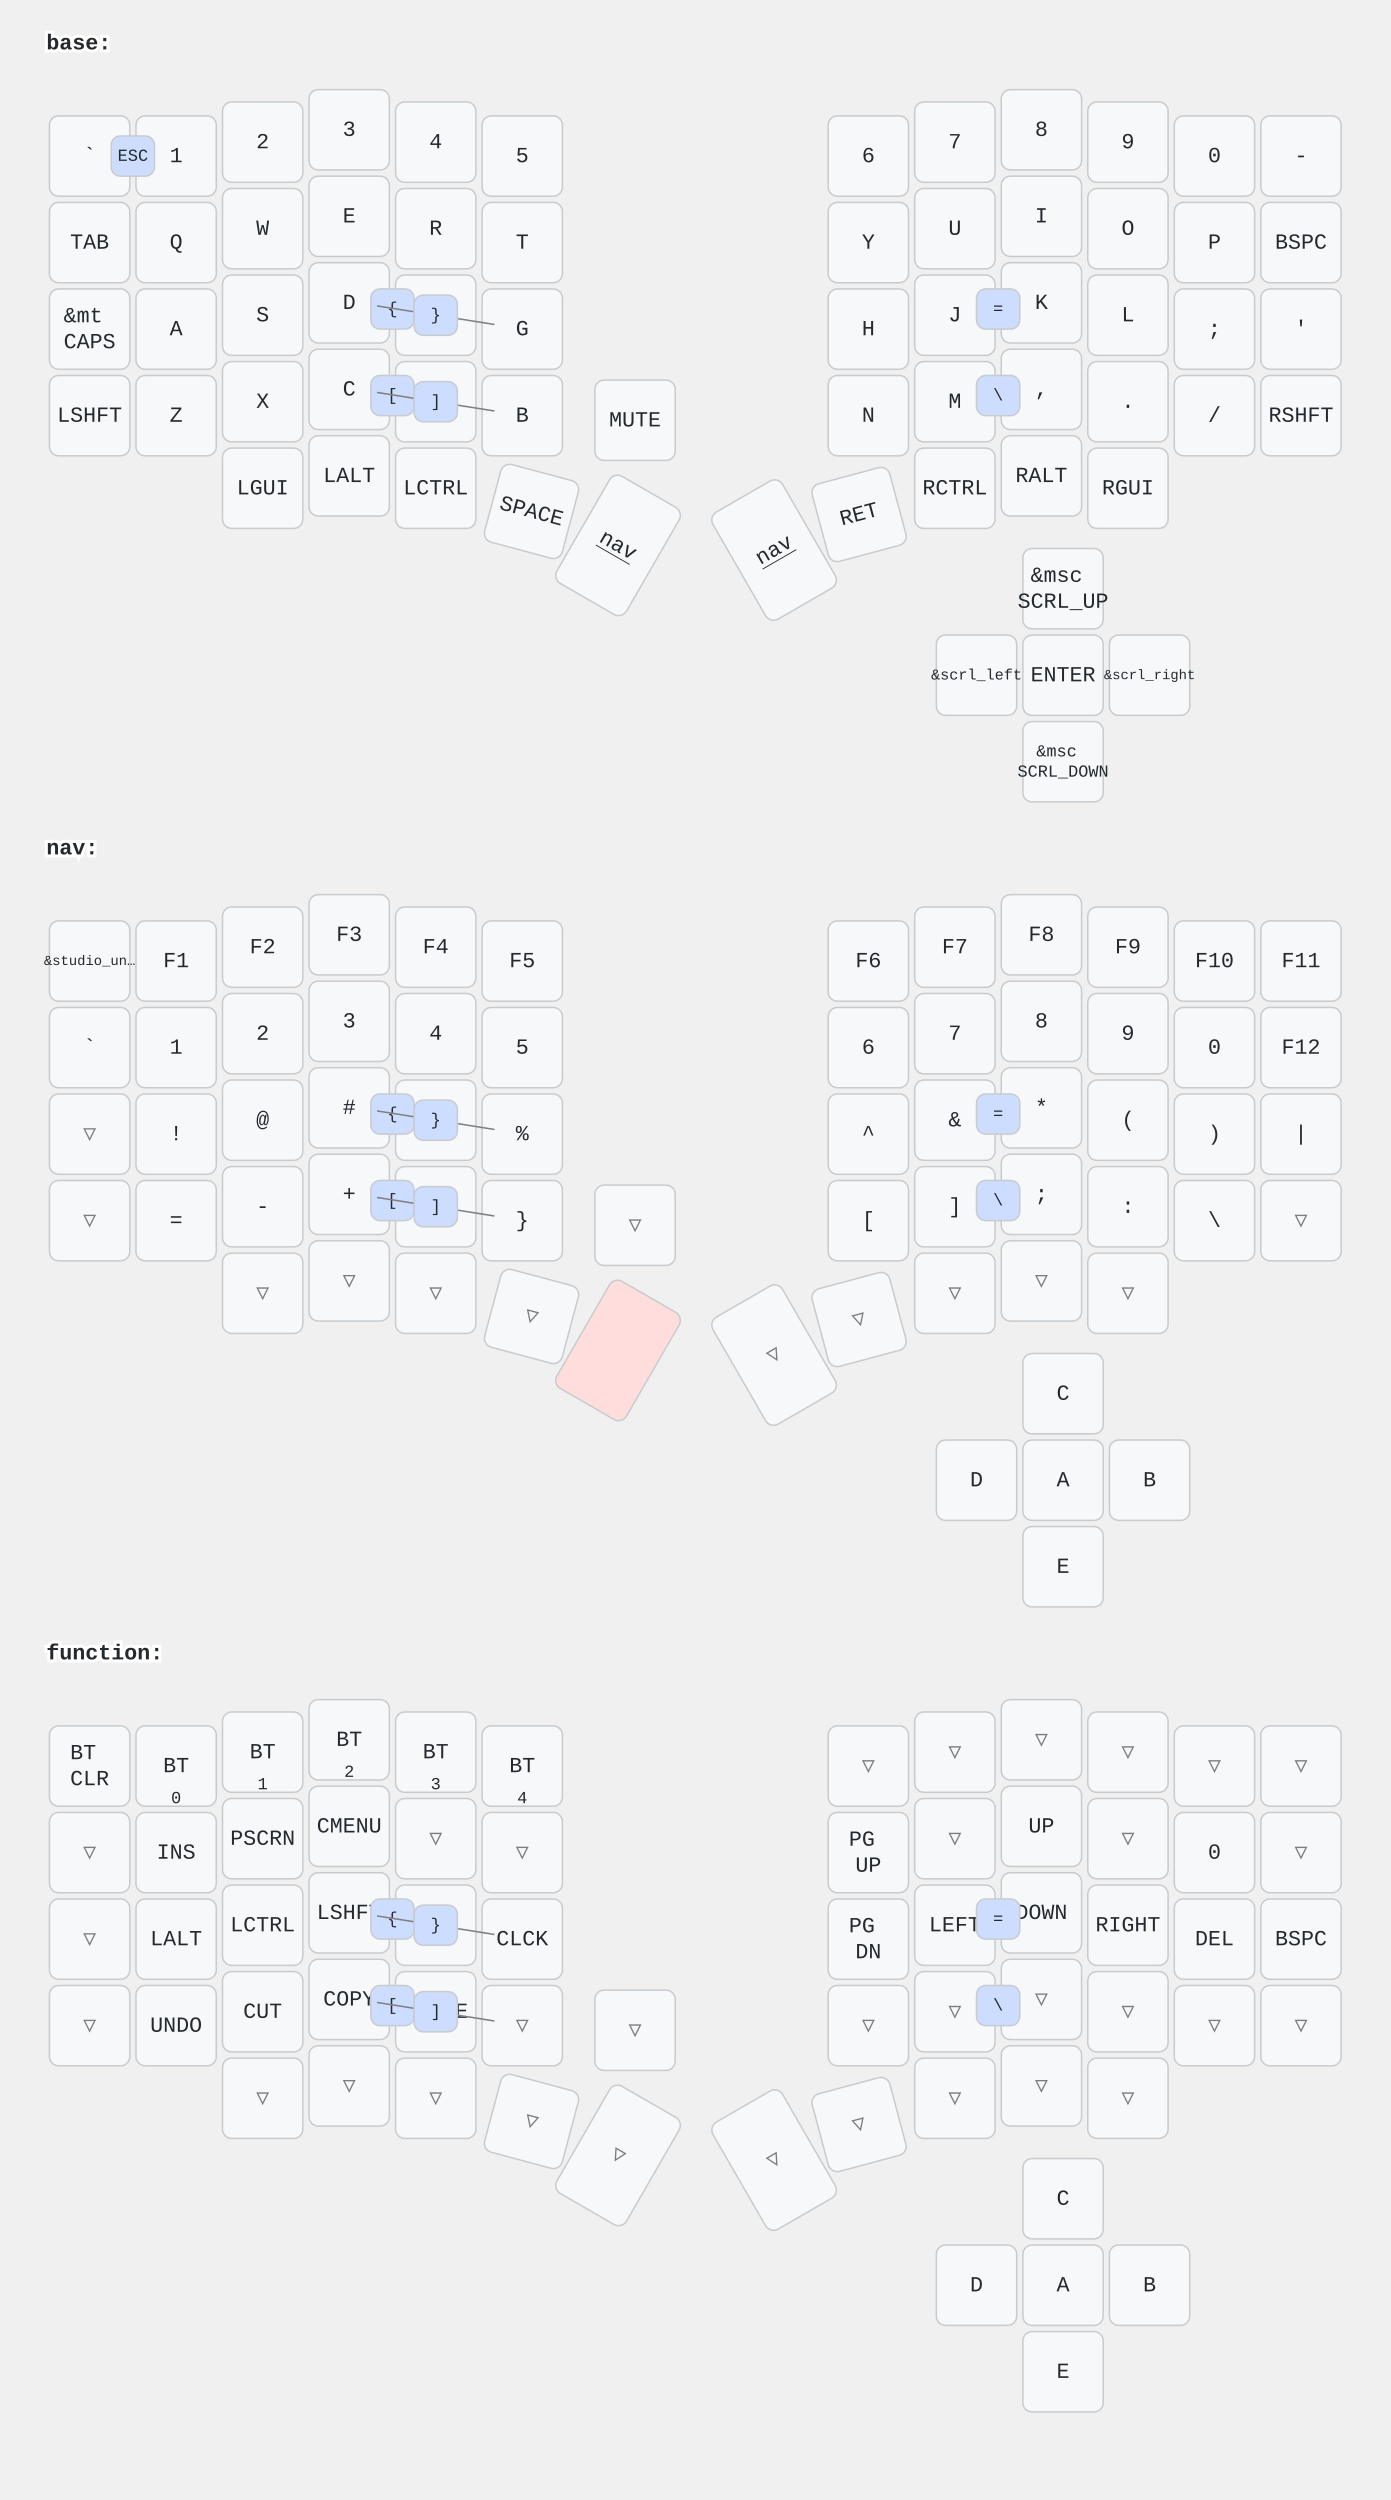
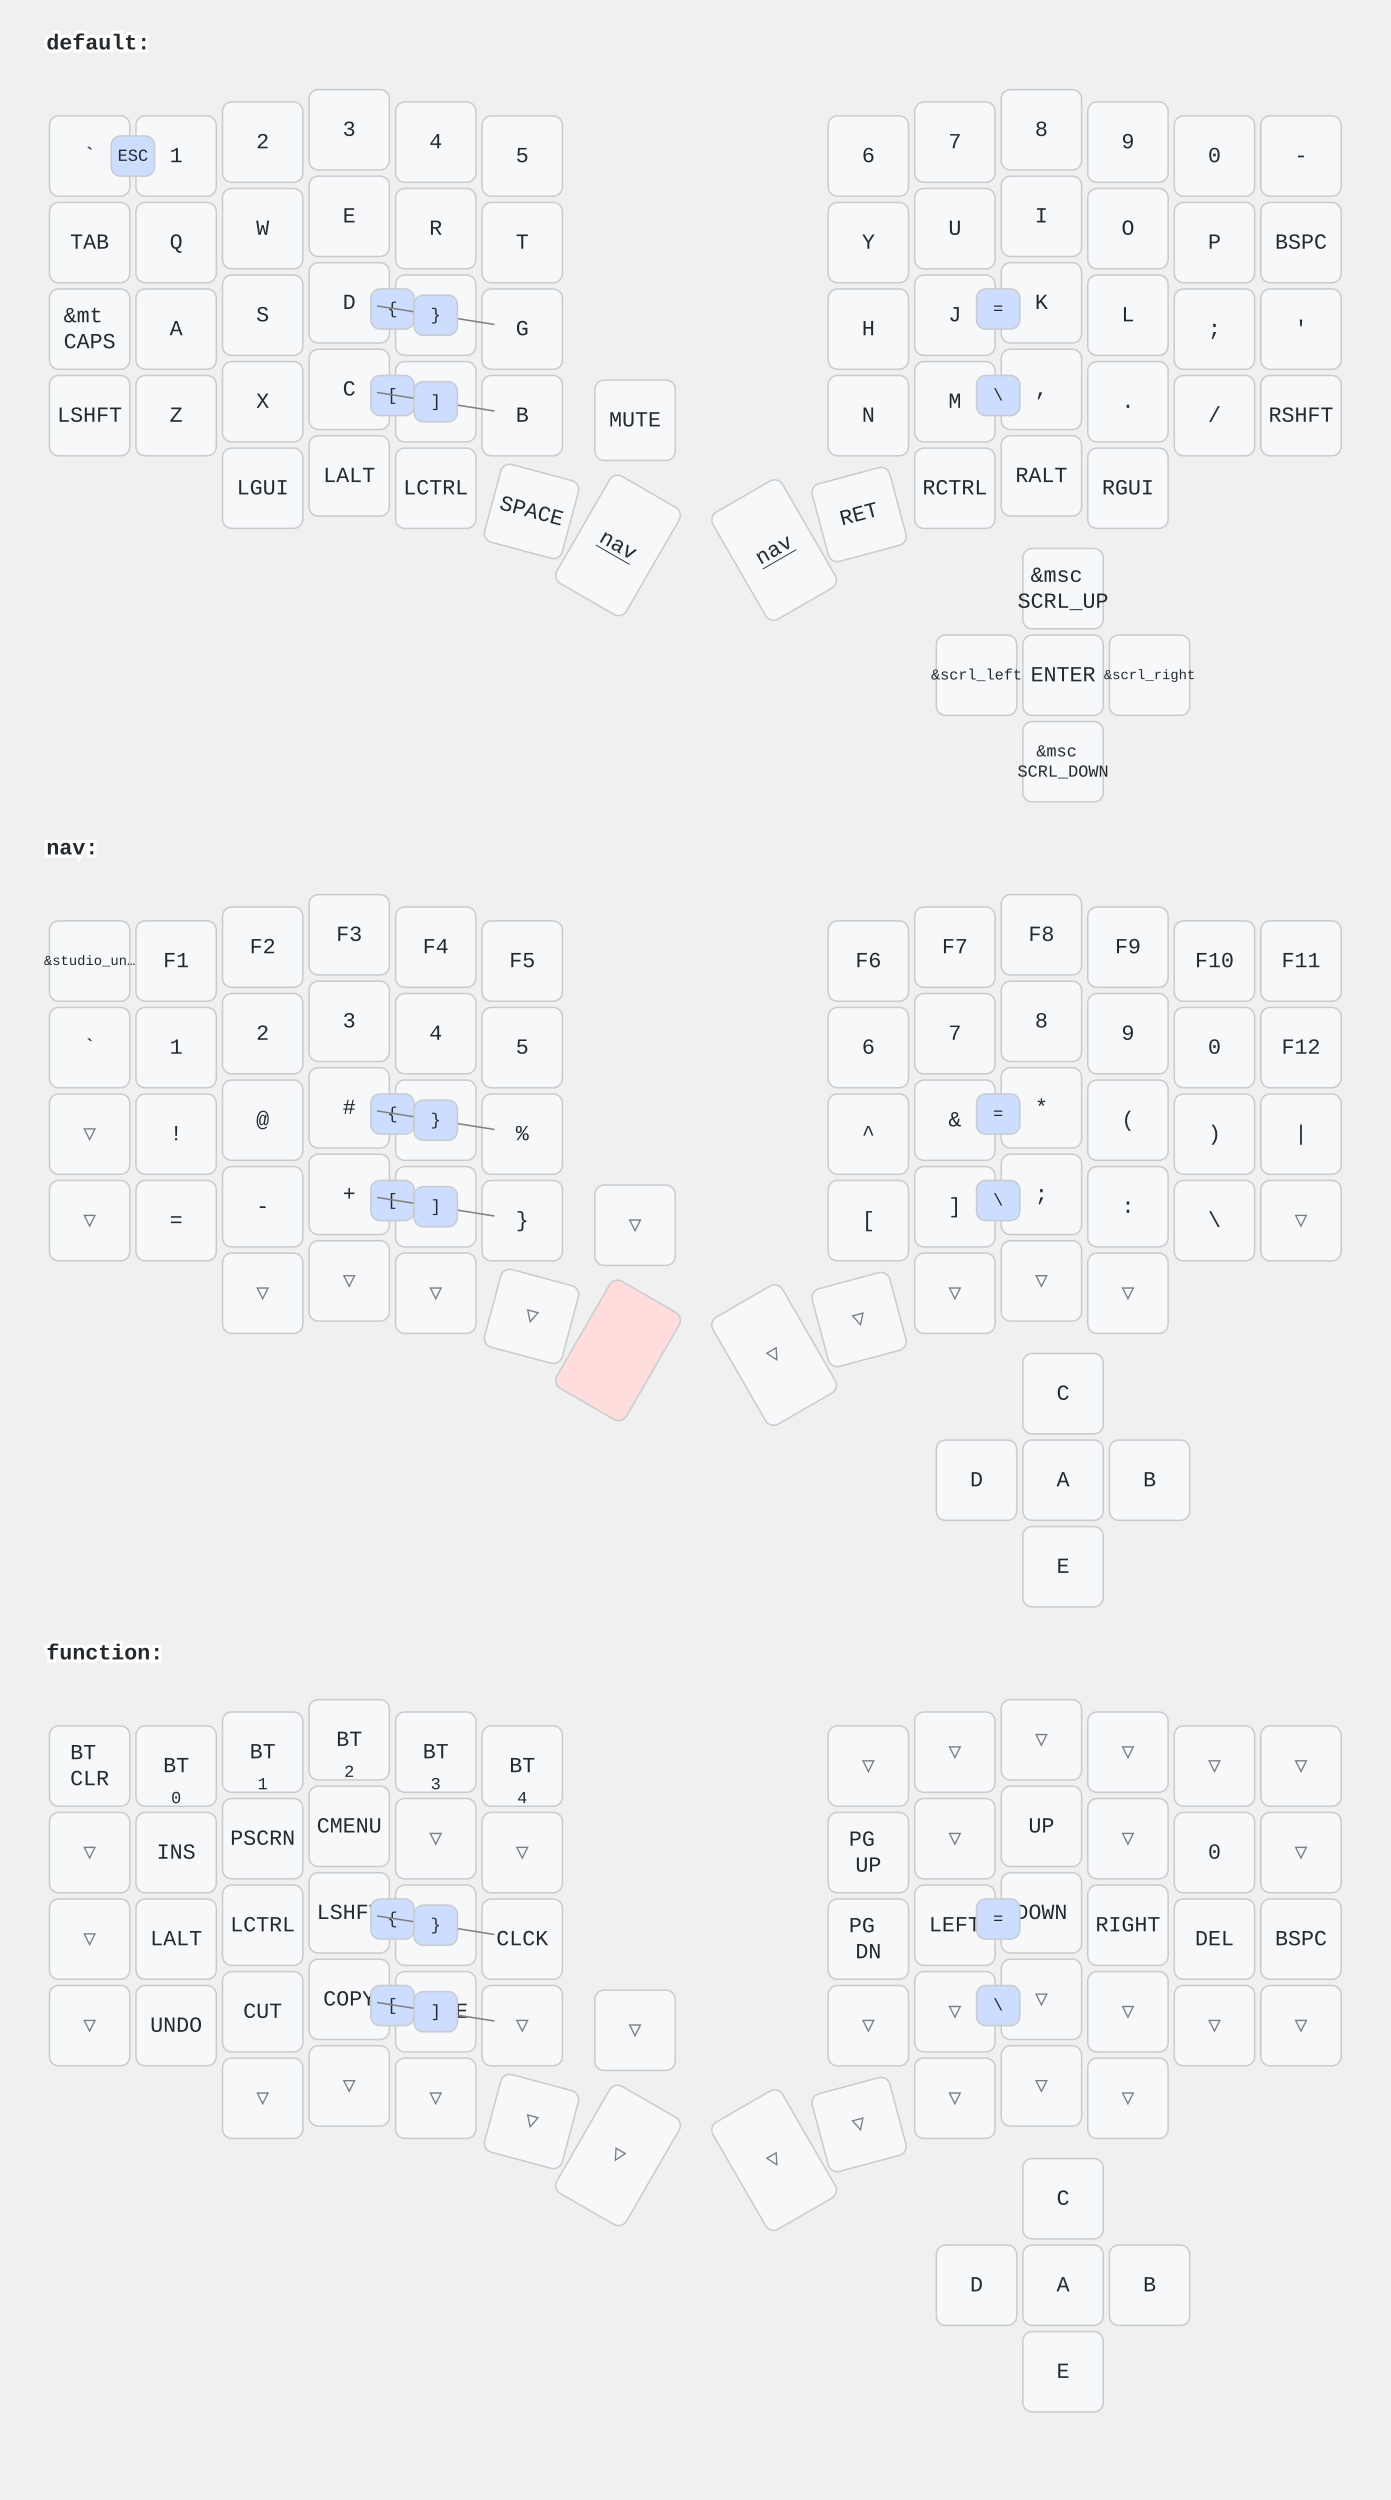
<svg xmlns="http://www.w3.org/2000/svg" width="900" height="1618" viewBox="0 0 900 1618" class="keymap">
  <style>/* inherit to force styles through use tags */
svg path {
    fill: inherit;
}

/* font and background color specifications */
svg.keymap {
    font-family: SFMono-Regular,Consolas,Liberation Mono,Menlo,monospace;
    font-size: 14px;
    font-kerning: normal;
    text-rendering: optimizeLegibility;
    fill: #24292e;
}

/* default key styling */
rect.key {
    fill: #f6f8fa;
}

rect.key, rect.combo {
    stroke: #c9cccf;
    stroke-width: 1;
}

/* default key side styling, only used is draw_key_sides is set */
rect.side {
    filter: brightness(90%);
}

/* color accent for combo boxes */
rect.combo, rect.combo-separate {
    fill: #cdf;
}

/* color accent for held keys */
rect.held, rect.combo.held {
    fill: #fdd;
}

/* color accent for ghost (optional) keys */
rect.ghost, rect.combo.ghost {
    stroke-dasharray: 4, 4;
    stroke-width: 2;
}

text {
    text-anchor: middle;
    dominant-baseline: middle;
}

/* styling for layer labels */
text.label {
    font-weight: bold;
    text-anchor: start;
    stroke: white;
    stroke-width: 4;
    paint-order: stroke;
}

/* styling for optional footer */
text.footer {
    text-anchor: end;
    dominant-baseline: auto;
    stroke: white;
    stroke-width: 4;
    paint-order: stroke;
}

/* styling for combo tap, and key non-tap label text */
text.combo, text.hold, text.shifted, text.left, text.right {
    font-size: 11px;
}

text.hold {
    text-anchor: middle;
    dominant-baseline: auto;
}

text.shifted {
    text-anchor: middle;
    dominant-baseline: hanging;
}

text.left {
    text-anchor: start;
}

text.right {
    text-anchor: end;
}

text.layer-activator {
    text-decoration: underline;
}

/* styling for hold/shifted label text in combo box */
text.combo.hold, text.combo.shifted, text.combo.left, text.combo.right {
    font-size: 8px;
}

/* lighter symbol for transparent keys */
text.trans {
    fill: #7b7e81;
}

/* styling for combo dendrons */
path.combo {
    stroke-width: 1;
    stroke: gray;
    fill: none;
}

/* Start Tabler Icons Cleanup */
/* cannot use height/width with glyphs */
.icon-tabler &gt; path {
    fill: inherit;
    stroke: inherit;
    stroke-width: 2;
}
/* hide tabler's default box */
.icon-tabler &gt; path[stroke="none"][fill="none"] {
    visibility: hidden;
}
/* End Tabler Icons Cleanup */
</style>
-   <g transform="translate(30, 0)" class="layer-base">
-     <text x="0" y="28" class="label" id="base">base:</text>
+   <g transform="translate(30, 0)" class="layer-default">
+     <text x="0" y="28" class="label" id="default">default:</text>
    <g transform="translate(0, 56)">
      <g transform="translate(28, 45)" class="key keypos-0">
        <rect rx="6" ry="6" x="-26" y="-26" width="52" height="52" class="key" />
        <text x="0" y="0" class="key tap">`</text>
      </g>
      <g transform="translate(84, 45)" class="key keypos-1">
        <rect rx="6" ry="6" x="-26" y="-26" width="52" height="52" class="key" />
        <text x="0" y="0" class="key tap">1</text>
      </g>
      <g transform="translate(140, 36)" class="key keypos-2">
        <rect rx="6" ry="6" x="-26" y="-26" width="52" height="52" class="key" />
        <text x="0" y="0" class="key tap">2</text>
      </g>
      <g transform="translate(196, 28)" class="key keypos-3">
        <rect rx="6" ry="6" x="-26" y="-26" width="52" height="52" class="key" />
        <text x="0" y="0" class="key tap">3</text>
      </g>
      <g transform="translate(252, 36)" class="key keypos-4">
        <rect rx="6" ry="6" x="-26" y="-26" width="52" height="52" class="key" />
        <text x="0" y="0" class="key tap">4</text>
      </g>
      <g transform="translate(308, 45)" class="key keypos-5">
        <rect rx="6" ry="6" x="-26" y="-26" width="52" height="52" class="key" />
        <text x="0" y="0" class="key tap">5</text>
      </g>
      <g transform="translate(532, 45)" class="key keypos-6">
        <rect rx="6" ry="6" x="-26" y="-26" width="52" height="52" class="key" />
        <text x="0" y="0" class="key tap">6</text>
      </g>
      <g transform="translate(588, 36)" class="key keypos-7">
        <rect rx="6" ry="6" x="-26" y="-26" width="52" height="52" class="key" />
        <text x="0" y="0" class="key tap">7</text>
      </g>
      <g transform="translate(644, 28)" class="key keypos-8">
        <rect rx="6" ry="6" x="-26" y="-26" width="52" height="52" class="key" />
        <text x="0" y="0" class="key tap">8</text>
      </g>
      <g transform="translate(700, 36)" class="key keypos-9">
        <rect rx="6" ry="6" x="-26" y="-26" width="52" height="52" class="key" />
        <text x="0" y="0" class="key tap">9</text>
      </g>
      <g transform="translate(756, 45)" class="key keypos-10">
        <rect rx="6" ry="6" x="-26" y="-26" width="52" height="52" class="key" />
        <text x="0" y="0" class="key tap">0</text>
      </g>
      <g transform="translate(812, 45)" class="key keypos-11">
        <rect rx="6" ry="6" x="-26" y="-26" width="52" height="52" class="key" />
        <text x="0" y="0" class="key tap">-</text>
      </g>
      <g transform="translate(28, 101)" class="key keypos-12">
        <rect rx="6" ry="6" x="-26" y="-26" width="52" height="52" class="key" />
        <text x="0" y="0" class="key tap">TAB</text>
      </g>
      <g transform="translate(84, 101)" class="key keypos-13">
        <rect rx="6" ry="6" x="-26" y="-26" width="52" height="52" class="key" />
        <text x="0" y="0" class="key tap">Q</text>
      </g>
      <g transform="translate(140, 92)" class="key keypos-14">
        <rect rx="6" ry="6" x="-26" y="-26" width="52" height="52" class="key" />
        <text x="0" y="0" class="key tap">W</text>
      </g>
      <g transform="translate(196, 84)" class="key keypos-15">
        <rect rx="6" ry="6" x="-26" y="-26" width="52" height="52" class="key" />
        <text x="0" y="0" class="key tap">E</text>
      </g>
      <g transform="translate(252, 92)" class="key keypos-16">
        <rect rx="6" ry="6" x="-26" y="-26" width="52" height="52" class="key" />
        <text x="0" y="0" class="key tap">R</text>
      </g>
      <g transform="translate(308, 101)" class="key keypos-17">
        <rect rx="6" ry="6" x="-26" y="-26" width="52" height="52" class="key" />
        <text x="0" y="0" class="key tap">T</text>
      </g>
      <g transform="translate(532, 101)" class="key keypos-18">
        <rect rx="6" ry="6" x="-26" y="-26" width="52" height="52" class="key" />
        <text x="0" y="0" class="key tap">Y</text>
      </g>
      <g transform="translate(588, 92)" class="key keypos-19">
        <rect rx="6" ry="6" x="-26" y="-26" width="52" height="52" class="key" />
        <text x="0" y="0" class="key tap">U</text>
      </g>
      <g transform="translate(644, 84)" class="key keypos-20">
        <rect rx="6" ry="6" x="-26" y="-26" width="52" height="52" class="key" />
        <text x="0" y="0" class="key tap">I</text>
      </g>
      <g transform="translate(700, 92)" class="key keypos-21">
        <rect rx="6" ry="6" x="-26" y="-26" width="52" height="52" class="key" />
        <text x="0" y="0" class="key tap">O</text>
      </g>
      <g transform="translate(756, 101)" class="key keypos-22">
        <rect rx="6" ry="6" x="-26" y="-26" width="52" height="52" class="key" />
        <text x="0" y="0" class="key tap">P</text>
      </g>
      <g transform="translate(812, 101)" class="key keypos-23">
        <rect rx="6" ry="6" x="-26" y="-26" width="52" height="52" class="key" />
        <text x="0" y="0" class="key tap">BSPC</text>
      </g>
      <g transform="translate(28, 157)" class="key keypos-24">
        <rect rx="6" ry="6" x="-26" y="-26" width="52" height="52" class="key" />
        <text x="0" y="0" class="key tap">
          <tspan x="0" dy="-0.6em">&amp;mt</tspan>
          <tspan x="0" dy="1.2em">CAPS</tspan>
        </text>
      </g>
      <g transform="translate(84, 157)" class="key keypos-25">
        <rect rx="6" ry="6" x="-26" y="-26" width="52" height="52" class="key" />
        <text x="0" y="0" class="key tap">A</text>
      </g>
      <g transform="translate(140, 148)" class="key keypos-26">
        <rect rx="6" ry="6" x="-26" y="-26" width="52" height="52" class="key" />
        <text x="0" y="0" class="key tap">S</text>
      </g>
      <g transform="translate(196, 140)" class="key keypos-27">
        <rect rx="6" ry="6" x="-26" y="-26" width="52" height="52" class="key" />
        <text x="0" y="0" class="key tap">D</text>
      </g>
      <g transform="translate(252, 148)" class="key keypos-28">
        <rect rx="6" ry="6" x="-26" y="-26" width="52" height="52" class="key" />
        <text x="0" y="0" class="key tap">F</text>
      </g>
      <g transform="translate(308, 157)" class="key keypos-29">
        <rect rx="6" ry="6" x="-26" y="-26" width="52" height="52" class="key" />
        <text x="0" y="0" class="key tap">G</text>
      </g>
      <g transform="translate(532, 157)" class="key keypos-30">
        <rect rx="6" ry="6" x="-26" y="-26" width="52" height="52" class="key" />
        <text x="0" y="0" class="key tap">H</text>
      </g>
      <g transform="translate(588, 148)" class="key keypos-31">
        <rect rx="6" ry="6" x="-26" y="-26" width="52" height="52" class="key" />
        <text x="0" y="0" class="key tap">J</text>
      </g>
      <g transform="translate(644, 140)" class="key keypos-32">
        <rect rx="6" ry="6" x="-26" y="-26" width="52" height="52" class="key" />
        <text x="0" y="0" class="key tap">K</text>
      </g>
      <g transform="translate(700, 148)" class="key keypos-33">
        <rect rx="6" ry="6" x="-26" y="-26" width="52" height="52" class="key" />
        <text x="0" y="0" class="key tap">L</text>
      </g>
      <g transform="translate(756, 157)" class="key keypos-34">
        <rect rx="6" ry="6" x="-26" y="-26" width="52" height="52" class="key" />
        <text x="0" y="0" class="key tap">;</text>
      </g>
      <g transform="translate(812, 157)" class="key keypos-35">
        <rect rx="6" ry="6" x="-26" y="-26" width="52" height="52" class="key" />
        <text x="0" y="0" class="key tap">'</text>
      </g>
      <g transform="translate(28, 213)" class="key keypos-36">
        <rect rx="6" ry="6" x="-26" y="-26" width="52" height="52" class="key" />
        <text x="0" y="0" class="key tap">LSHFT</text>
      </g>
      <g transform="translate(84, 213)" class="key keypos-37">
        <rect rx="6" ry="6" x="-26" y="-26" width="52" height="52" class="key" />
        <text x="0" y="0" class="key tap">Z</text>
      </g>
      <g transform="translate(140, 204)" class="key keypos-38">
        <rect rx="6" ry="6" x="-26" y="-26" width="52" height="52" class="key" />
        <text x="0" y="0" class="key tap">X</text>
      </g>
      <g transform="translate(196, 196)" class="key keypos-39">
        <rect rx="6" ry="6" x="-26" y="-26" width="52" height="52" class="key" />
        <text x="0" y="0" class="key tap">C</text>
      </g>
      <g transform="translate(252, 204)" class="key keypos-40">
        <rect rx="6" ry="6" x="-26" y="-26" width="52" height="52" class="key" />
        <text x="0" y="0" class="key tap">V</text>
      </g>
      <g transform="translate(308, 213)" class="key keypos-41">
        <rect rx="6" ry="6" x="-26" y="-26" width="52" height="52" class="key" />
        <text x="0" y="0" class="key tap">B</text>
      </g>
      <g transform="translate(532, 213)" class="key keypos-42">
        <rect rx="6" ry="6" x="-26" y="-26" width="52" height="52" class="key" />
        <text x="0" y="0" class="key tap">N</text>
      </g>
      <g transform="translate(588, 204)" class="key keypos-43">
        <rect rx="6" ry="6" x="-26" y="-26" width="52" height="52" class="key" />
        <text x="0" y="0" class="key tap">M</text>
      </g>
      <g transform="translate(644, 196)" class="key keypos-44">
        <rect rx="6" ry="6" x="-26" y="-26" width="52" height="52" class="key" />
        <text x="0" y="0" class="key tap">,</text>
      </g>
      <g transform="translate(700, 204)" class="key keypos-45">
        <rect rx="6" ry="6" x="-26" y="-26" width="52" height="52" class="key" />
        <text x="0" y="0" class="key tap">.</text>
      </g>
      <g transform="translate(756, 213)" class="key keypos-46">
        <rect rx="6" ry="6" x="-26" y="-26" width="52" height="52" class="key" />
        <text x="0" y="0" class="key tap">/</text>
      </g>
      <g transform="translate(812, 213)" class="key keypos-47">
        <rect rx="6" ry="6" x="-26" y="-26" width="52" height="52" class="key" />
        <text x="0" y="0" class="key tap">RSHFT</text>
      </g>
      <g transform="translate(381, 216)" class="key keypos-48">
        <rect rx="6" ry="6" x="-26" y="-26" width="52" height="52" class="key" />
        <text x="0" y="0" class="key tap">MUTE</text>
      </g>
      <g transform="translate(140, 260)" class="key keypos-49">
        <rect rx="6" ry="6" x="-26" y="-26" width="52" height="52" class="key" />
        <text x="0" y="0" class="key tap">LGUI</text>
      </g>
      <g transform="translate(196, 252)" class="key keypos-50">
        <rect rx="6" ry="6" x="-26" y="-26" width="52" height="52" class="key" />
        <text x="0" y="0" class="key tap">LALT</text>
      </g>
      <g transform="translate(252, 260)" class="key keypos-51">
        <rect rx="6" ry="6" x="-26" y="-26" width="52" height="52" class="key" />
        <text x="0" y="0" class="key tap">LCTRL</text>
      </g>
      <g transform="translate(314, 275) rotate(15.0)" class="key keypos-52">
        <rect rx="6" ry="6" x="-26" y="-26" width="52" height="52" class="key" />
        <text x="0" y="0" class="key tap">SPACE</text>
      </g>
      <g transform="translate(370, 297) rotate(30.0)" class="key keypos-53">
        <rect rx="6" ry="6" x="-26" y="-40" width="52" height="80" class="key" />
        <a href="#nav">
          <text x="0" y="0" class="key tap layer-activator">nav</text>
        </a>
      </g>
      <g transform="translate(471, 300) rotate(-30.0)" class="key keypos-54">
        <rect rx="6" ry="6" x="-26" y="-40" width="52" height="80" class="key" />
        <a href="#nav">
          <text x="0" y="0" class="key tap layer-activator">nav</text>
        </a>
      </g>
      <g transform="translate(526, 277) rotate(-15.0)" class="key keypos-55">
        <rect rx="6" ry="6" x="-26" y="-26" width="52" height="52" class="key" />
        <text x="0" y="0" class="key tap">RET</text>
      </g>
      <g transform="translate(588, 260)" class="key keypos-56">
        <rect rx="6" ry="6" x="-26" y="-26" width="52" height="52" class="key" />
        <text x="0" y="0" class="key tap">RCTRL</text>
      </g>
      <g transform="translate(644, 252)" class="key keypos-57">
        <rect rx="6" ry="6" x="-26" y="-26" width="52" height="52" class="key" />
        <text x="0" y="0" class="key tap">RALT</text>
      </g>
      <g transform="translate(700, 260)" class="key keypos-58">
        <rect rx="6" ry="6" x="-26" y="-26" width="52" height="52" class="key" />
        <text x="0" y="0" class="key tap">RGUI</text>
      </g>
      <g transform="translate(658, 381)" class="key keypos-59">
        <rect rx="6" ry="6" x="-26" y="-26" width="52" height="52" class="key" />
        <text x="0" y="0" class="key tap">ENTER</text>
      </g>
      <g transform="translate(714, 381)" class="key keypos-60">
        <rect rx="6" ry="6" x="-26" y="-26" width="52" height="52" class="key" />
        <text x="0" y="0" class="key tap">
          <tspan style="font-size: 64%">&amp;scrl_right</tspan>
        </text>
      </g>
      <g transform="translate(658, 325)" class="key keypos-61">
        <rect rx="6" ry="6" x="-26" y="-26" width="52" height="52" class="key" />
        <text x="0" y="0" class="key tap">
          <tspan x="0" dy="-0.6em">&amp;msc</tspan>
          <tspan x="0" dy="1.2em">SCRL_UP</tspan>
        </text>
      </g>
      <g transform="translate(602, 381)" class="key keypos-62">
        <rect rx="6" ry="6" x="-26" y="-26" width="52" height="52" class="key" />
        <text x="0" y="0" class="key tap">
          <tspan style="font-size: 70%">&amp;scrl_left</tspan>
        </text>
      </g>
      <g transform="translate(658, 437)" class="key keypos-63">
        <rect rx="6" ry="6" x="-26" y="-26" width="52" height="52" class="key" />
        <text x="0" y="0" class="key tap">
          <tspan x="0" dy="-0.6em" style="font-size: 78%">&amp;msc</tspan>
          <tspan x="0" dy="1.2em" style="font-size: 78%">SCRL_DOWN</tspan>
        </text>
      </g>
      <g class="combo combopos-0">
        <rect rx="6" ry="6" x="42" y="32" width="28" height="26" class="combo" />
        <text x="56" y="45" class="combo tap">ESC</text>
      </g>
      <g class="combo combopos-1">
        <rect rx="6" ry="6" x="602" y="131" width="28" height="26" class="combo" />
        <text x="616" y="144" class="combo tap">=</text>
      </g>
      <g class="combo combopos-2">
        <rect rx="6" ry="6" x="210" y="131" width="28" height="26" class="combo" />
        <text x="224" y="144" class="combo tap">{</text>
      </g>
      <g class="combo combopos-3">
        <path d="M252,148 l-38,-6" class="combo" />
        <path d="M252,148 l38,6" class="combo" />
        <rect rx="6" ry="6" x="238" y="135" width="28" height="26" class="combo" />
        <text x="252" y="148" class="combo tap">}</text>
      </g>
      <g class="combo combopos-4">
        <rect rx="6" ry="6" x="210" y="187" width="28" height="26" class="combo" />
        <text x="224" y="200" class="combo tap">[</text>
      </g>
      <g class="combo combopos-5">
        <path d="M252,204 l-38,-6" class="combo" />
        <path d="M252,204 l38,6" class="combo" />
        <rect rx="6" ry="6" x="238" y="191" width="28" height="26" class="combo" />
        <text x="252" y="204" class="combo tap">]</text>
      </g>
      <g class="combo combopos-6">
        <rect rx="6" ry="6" x="602" y="187" width="28" height="26" class="combo" />
        <text x="616" y="200" class="combo tap">\</text>
      </g>
    </g>
  </g>
  <g transform="translate(30, 521)" class="layer-nav">
    <text x="0" y="28" class="label" id="nav">nav:</text>
    <g transform="translate(0, 56)">
      <g transform="translate(28, 45)" class="key keypos-0">
        <rect rx="6" ry="6" x="-26" y="-26" width="52" height="52" class="key" />
        <text x="0" y="0" class="key tap">
          <tspan style="font-size: 64%">&amp;studio_un…</tspan>
        </text>
      </g>
      <g transform="translate(84, 45)" class="key keypos-1">
        <rect rx="6" ry="6" x="-26" y="-26" width="52" height="52" class="key" />
        <text x="0" y="0" class="key tap">F1</text>
      </g>
      <g transform="translate(140, 36)" class="key keypos-2">
        <rect rx="6" ry="6" x="-26" y="-26" width="52" height="52" class="key" />
        <text x="0" y="0" class="key tap">F2</text>
      </g>
      <g transform="translate(196, 28)" class="key keypos-3">
        <rect rx="6" ry="6" x="-26" y="-26" width="52" height="52" class="key" />
        <text x="0" y="0" class="key tap">F3</text>
      </g>
      <g transform="translate(252, 36)" class="key keypos-4">
        <rect rx="6" ry="6" x="-26" y="-26" width="52" height="52" class="key" />
        <text x="0" y="0" class="key tap">F4</text>
      </g>
      <g transform="translate(308, 45)" class="key keypos-5">
        <rect rx="6" ry="6" x="-26" y="-26" width="52" height="52" class="key" />
        <text x="0" y="0" class="key tap">F5</text>
      </g>
      <g transform="translate(532, 45)" class="key keypos-6">
        <rect rx="6" ry="6" x="-26" y="-26" width="52" height="52" class="key" />
        <text x="0" y="0" class="key tap">F6</text>
      </g>
      <g transform="translate(588, 36)" class="key keypos-7">
        <rect rx="6" ry="6" x="-26" y="-26" width="52" height="52" class="key" />
        <text x="0" y="0" class="key tap">F7</text>
      </g>
      <g transform="translate(644, 28)" class="key keypos-8">
        <rect rx="6" ry="6" x="-26" y="-26" width="52" height="52" class="key" />
        <text x="0" y="0" class="key tap">F8</text>
      </g>
      <g transform="translate(700, 36)" class="key keypos-9">
        <rect rx="6" ry="6" x="-26" y="-26" width="52" height="52" class="key" />
        <text x="0" y="0" class="key tap">F9</text>
      </g>
      <g transform="translate(756, 45)" class="key keypos-10">
        <rect rx="6" ry="6" x="-26" y="-26" width="52" height="52" class="key" />
        <text x="0" y="0" class="key tap">F10</text>
      </g>
      <g transform="translate(812, 45)" class="key keypos-11">
        <rect rx="6" ry="6" x="-26" y="-26" width="52" height="52" class="key" />
        <text x="0" y="0" class="key tap">F11</text>
      </g>
      <g transform="translate(28, 101)" class="key keypos-12">
        <rect rx="6" ry="6" x="-26" y="-26" width="52" height="52" class="key" />
        <text x="0" y="0" class="key tap">`</text>
      </g>
      <g transform="translate(84, 101)" class="key keypos-13">
        <rect rx="6" ry="6" x="-26" y="-26" width="52" height="52" class="key" />
        <text x="0" y="0" class="key tap">1</text>
      </g>
      <g transform="translate(140, 92)" class="key keypos-14">
        <rect rx="6" ry="6" x="-26" y="-26" width="52" height="52" class="key" />
        <text x="0" y="0" class="key tap">2</text>
      </g>
      <g transform="translate(196, 84)" class="key keypos-15">
        <rect rx="6" ry="6" x="-26" y="-26" width="52" height="52" class="key" />
        <text x="0" y="0" class="key tap">3</text>
      </g>
      <g transform="translate(252, 92)" class="key keypos-16">
        <rect rx="6" ry="6" x="-26" y="-26" width="52" height="52" class="key" />
        <text x="0" y="0" class="key tap">4</text>
      </g>
      <g transform="translate(308, 101)" class="key keypos-17">
        <rect rx="6" ry="6" x="-26" y="-26" width="52" height="52" class="key" />
        <text x="0" y="0" class="key tap">5</text>
      </g>
      <g transform="translate(532, 101)" class="key keypos-18">
        <rect rx="6" ry="6" x="-26" y="-26" width="52" height="52" class="key" />
        <text x="0" y="0" class="key tap">6</text>
      </g>
      <g transform="translate(588, 92)" class="key keypos-19">
        <rect rx="6" ry="6" x="-26" y="-26" width="52" height="52" class="key" />
        <text x="0" y="0" class="key tap">7</text>
      </g>
      <g transform="translate(644, 84)" class="key keypos-20">
        <rect rx="6" ry="6" x="-26" y="-26" width="52" height="52" class="key" />
        <text x="0" y="0" class="key tap">8</text>
      </g>
      <g transform="translate(700, 92)" class="key keypos-21">
        <rect rx="6" ry="6" x="-26" y="-26" width="52" height="52" class="key" />
        <text x="0" y="0" class="key tap">9</text>
      </g>
      <g transform="translate(756, 101)" class="key keypos-22">
        <rect rx="6" ry="6" x="-26" y="-26" width="52" height="52" class="key" />
        <text x="0" y="0" class="key tap">0</text>
      </g>
      <g transform="translate(812, 101)" class="key keypos-23">
        <rect rx="6" ry="6" x="-26" y="-26" width="52" height="52" class="key" />
        <text x="0" y="0" class="key tap">F12</text>
      </g>
      <g transform="translate(28, 157)" class="key trans keypos-24">
        <rect rx="6" ry="6" x="-26" y="-26" width="52" height="52" class="key trans" />
        <text x="0" y="0" class="key trans tap">▽</text>
      </g>
      <g transform="translate(84, 157)" class="key keypos-25">
        <rect rx="6" ry="6" x="-26" y="-26" width="52" height="52" class="key" />
        <text x="0" y="0" class="key tap">!</text>
      </g>
      <g transform="translate(140, 148)" class="key keypos-26">
        <rect rx="6" ry="6" x="-26" y="-26" width="52" height="52" class="key" />
        <text x="0" y="0" class="key tap">@</text>
      </g>
      <g transform="translate(196, 140)" class="key keypos-27">
        <rect rx="6" ry="6" x="-26" y="-26" width="52" height="52" class="key" />
        <text x="0" y="0" class="key tap">#</text>
      </g>
      <g transform="translate(252, 148)" class="key keypos-28">
        <rect rx="6" ry="6" x="-26" y="-26" width="52" height="52" class="key" />
        <text x="0" y="0" class="key tap">$</text>
      </g>
      <g transform="translate(308, 157)" class="key keypos-29">
        <rect rx="6" ry="6" x="-26" y="-26" width="52" height="52" class="key" />
        <text x="0" y="0" class="key tap">%</text>
      </g>
      <g transform="translate(532, 157)" class="key keypos-30">
        <rect rx="6" ry="6" x="-26" y="-26" width="52" height="52" class="key" />
        <text x="0" y="0" class="key tap">^</text>
      </g>
      <g transform="translate(588, 148)" class="key keypos-31">
        <rect rx="6" ry="6" x="-26" y="-26" width="52" height="52" class="key" />
        <text x="0" y="0" class="key tap">&amp;</text>
      </g>
      <g transform="translate(644, 140)" class="key keypos-32">
        <rect rx="6" ry="6" x="-26" y="-26" width="52" height="52" class="key" />
        <text x="0" y="0" class="key tap">*</text>
      </g>
      <g transform="translate(700, 148)" class="key keypos-33">
        <rect rx="6" ry="6" x="-26" y="-26" width="52" height="52" class="key" />
        <text x="0" y="0" class="key tap">(</text>
      </g>
      <g transform="translate(756, 157)" class="key keypos-34">
        <rect rx="6" ry="6" x="-26" y="-26" width="52" height="52" class="key" />
        <text x="0" y="0" class="key tap">)</text>
      </g>
      <g transform="translate(812, 157)" class="key keypos-35">
        <rect rx="6" ry="6" x="-26" y="-26" width="52" height="52" class="key" />
        <text x="0" y="0" class="key tap">|</text>
      </g>
      <g transform="translate(28, 213)" class="key trans keypos-36">
        <rect rx="6" ry="6" x="-26" y="-26" width="52" height="52" class="key trans" />
        <text x="0" y="0" class="key trans tap">▽</text>
      </g>
      <g transform="translate(84, 213)" class="key keypos-37">
        <rect rx="6" ry="6" x="-26" y="-26" width="52" height="52" class="key" />
        <text x="0" y="0" class="key tap">=</text>
      </g>
      <g transform="translate(140, 204)" class="key keypos-38">
        <rect rx="6" ry="6" x="-26" y="-26" width="52" height="52" class="key" />
        <text x="0" y="0" class="key tap">-</text>
      </g>
      <g transform="translate(196, 196)" class="key keypos-39">
        <rect rx="6" ry="6" x="-26" y="-26" width="52" height="52" class="key" />
        <text x="0" y="0" class="key tap">+</text>
      </g>
      <g transform="translate(252, 204)" class="key keypos-40">
        <rect rx="6" ry="6" x="-26" y="-26" width="52" height="52" class="key" />
        <text x="0" y="0" class="key tap">{</text>
      </g>
      <g transform="translate(308, 213)" class="key keypos-41">
        <rect rx="6" ry="6" x="-26" y="-26" width="52" height="52" class="key" />
        <text x="0" y="0" class="key tap">}</text>
      </g>
      <g transform="translate(532, 213)" class="key keypos-42">
        <rect rx="6" ry="6" x="-26" y="-26" width="52" height="52" class="key" />
        <text x="0" y="0" class="key tap">[</text>
      </g>
      <g transform="translate(588, 204)" class="key keypos-43">
        <rect rx="6" ry="6" x="-26" y="-26" width="52" height="52" class="key" />
        <text x="0" y="0" class="key tap">]</text>
      </g>
      <g transform="translate(644, 196)" class="key keypos-44">
        <rect rx="6" ry="6" x="-26" y="-26" width="52" height="52" class="key" />
        <text x="0" y="0" class="key tap">;</text>
      </g>
      <g transform="translate(700, 204)" class="key keypos-45">
        <rect rx="6" ry="6" x="-26" y="-26" width="52" height="52" class="key" />
        <text x="0" y="0" class="key tap">:</text>
      </g>
      <g transform="translate(756, 213)" class="key keypos-46">
        <rect rx="6" ry="6" x="-26" y="-26" width="52" height="52" class="key" />
        <text x="0" y="0" class="key tap">\</text>
      </g>
      <g transform="translate(812, 213)" class="key trans keypos-47">
        <rect rx="6" ry="6" x="-26" y="-26" width="52" height="52" class="key trans" />
        <text x="0" y="0" class="key trans tap">▽</text>
      </g>
      <g transform="translate(381, 216)" class="key trans keypos-48">
        <rect rx="6" ry="6" x="-26" y="-26" width="52" height="52" class="key trans" />
        <text x="0" y="0" class="key trans tap">▽</text>
      </g>
      <g transform="translate(140, 260)" class="key trans keypos-49">
        <rect rx="6" ry="6" x="-26" y="-26" width="52" height="52" class="key trans" />
        <text x="0" y="0" class="key trans tap">▽</text>
      </g>
      <g transform="translate(196, 252)" class="key trans keypos-50">
        <rect rx="6" ry="6" x="-26" y="-26" width="52" height="52" class="key trans" />
        <text x="0" y="0" class="key trans tap">▽</text>
      </g>
      <g transform="translate(252, 260)" class="key trans keypos-51">
        <rect rx="6" ry="6" x="-26" y="-26" width="52" height="52" class="key trans" />
        <text x="0" y="0" class="key trans tap">▽</text>
      </g>
      <g transform="translate(314, 275) rotate(15.0)" class="key trans keypos-52">
        <rect rx="6" ry="6" x="-26" y="-26" width="52" height="52" class="key trans" />
        <text x="0" y="0" class="key trans tap">▽</text>
      </g>
      <g transform="translate(370, 297) rotate(30.0)" class="key held keypos-53">
        <rect rx="6" ry="6" x="-26" y="-40" width="52" height="80" class="key held" />
      </g>
      <g transform="translate(471, 300) rotate(-30.0)" class="key trans keypos-54">
        <rect rx="6" ry="6" x="-26" y="-40" width="52" height="80" class="key trans" />
        <text x="0" y="0" class="key trans tap">▽</text>
      </g>
      <g transform="translate(526, 277) rotate(-15.0)" class="key trans keypos-55">
        <rect rx="6" ry="6" x="-26" y="-26" width="52" height="52" class="key trans" />
        <text x="0" y="0" class="key trans tap">▽</text>
      </g>
      <g transform="translate(588, 260)" class="key trans keypos-56">
        <rect rx="6" ry="6" x="-26" y="-26" width="52" height="52" class="key trans" />
        <text x="0" y="0" class="key trans tap">▽</text>
      </g>
      <g transform="translate(644, 252)" class="key trans keypos-57">
        <rect rx="6" ry="6" x="-26" y="-26" width="52" height="52" class="key trans" />
        <text x="0" y="0" class="key trans tap">▽</text>
      </g>
      <g transform="translate(700, 260)" class="key trans keypos-58">
        <rect rx="6" ry="6" x="-26" y="-26" width="52" height="52" class="key trans" />
        <text x="0" y="0" class="key trans tap">▽</text>
      </g>
      <g transform="translate(658, 381)" class="key keypos-59">
        <rect rx="6" ry="6" x="-26" y="-26" width="52" height="52" class="key" />
        <text x="0" y="0" class="key tap">A</text>
      </g>
      <g transform="translate(714, 381)" class="key keypos-60">
        <rect rx="6" ry="6" x="-26" y="-26" width="52" height="52" class="key" />
        <text x="0" y="0" class="key tap">B</text>
      </g>
      <g transform="translate(658, 325)" class="key keypos-61">
        <rect rx="6" ry="6" x="-26" y="-26" width="52" height="52" class="key" />
        <text x="0" y="0" class="key tap">C</text>
      </g>
      <g transform="translate(602, 381)" class="key keypos-62">
        <rect rx="6" ry="6" x="-26" y="-26" width="52" height="52" class="key" />
        <text x="0" y="0" class="key tap">D</text>
      </g>
      <g transform="translate(658, 437)" class="key keypos-63">
        <rect rx="6" ry="6" x="-26" y="-26" width="52" height="52" class="key" />
        <text x="0" y="0" class="key tap">E</text>
      </g>
      <g class="combo combopos-0">
        <rect rx="6" ry="6" x="602" y="131" width="28" height="26" class="combo" />
        <text x="616" y="144" class="combo tap">=</text>
      </g>
      <g class="combo combopos-1">
        <rect rx="6" ry="6" x="210" y="131" width="28" height="26" class="combo" />
        <text x="224" y="144" class="combo tap">{</text>
      </g>
      <g class="combo combopos-2">
        <path d="M252,148 l-38,-6" class="combo" />
        <path d="M252,148 l38,6" class="combo" />
        <rect rx="6" ry="6" x="238" y="135" width="28" height="26" class="combo" />
        <text x="252" y="148" class="combo tap">}</text>
      </g>
      <g class="combo combopos-3">
        <rect rx="6" ry="6" x="210" y="187" width="28" height="26" class="combo" />
        <text x="224" y="200" class="combo tap">[</text>
      </g>
      <g class="combo combopos-4">
        <path d="M252,204 l-38,-6" class="combo" />
        <path d="M252,204 l38,6" class="combo" />
        <rect rx="6" ry="6" x="238" y="191" width="28" height="26" class="combo" />
        <text x="252" y="204" class="combo tap">]</text>
      </g>
      <g class="combo combopos-5">
        <rect rx="6" ry="6" x="602" y="187" width="28" height="26" class="combo" />
        <text x="616" y="200" class="combo tap">\</text>
      </g>
    </g>
  </g>
  <g transform="translate(30, 1042)" class="layer-function">
    <text x="0" y="28" class="label" id="function">function:</text>
    <g transform="translate(0, 56)">
      <g transform="translate(28, 45)" class="key keypos-0">
        <rect rx="6" ry="6" x="-26" y="-26" width="52" height="52" class="key" />
        <text x="0" y="0" class="key tap">
          <tspan x="0" dy="-0.6em">BT</tspan>
          <tspan x="0" dy="1.2em">CLR</tspan>
        </text>
      </g>
      <g transform="translate(84, 45)" class="key keypos-1">
        <rect rx="6" ry="6" x="-26" y="-26" width="52" height="52" class="key" />
        <text x="0" y="0" class="key tap">BT</text>
        <text x="0" y="24" class="key hold">0</text>
      </g>
      <g transform="translate(140, 36)" class="key keypos-2">
        <rect rx="6" ry="6" x="-26" y="-26" width="52" height="52" class="key" />
        <text x="0" y="0" class="key tap">BT</text>
        <text x="0" y="24" class="key hold">1</text>
      </g>
      <g transform="translate(196, 28)" class="key keypos-3">
        <rect rx="6" ry="6" x="-26" y="-26" width="52" height="52" class="key" />
        <text x="0" y="0" class="key tap">BT</text>
        <text x="0" y="24" class="key hold">2</text>
      </g>
      <g transform="translate(252, 36)" class="key keypos-4">
        <rect rx="6" ry="6" x="-26" y="-26" width="52" height="52" class="key" />
        <text x="0" y="0" class="key tap">BT</text>
        <text x="0" y="24" class="key hold">3</text>
      </g>
      <g transform="translate(308, 45)" class="key keypos-5">
        <rect rx="6" ry="6" x="-26" y="-26" width="52" height="52" class="key" />
        <text x="0" y="0" class="key tap">BT</text>
        <text x="0" y="24" class="key hold">4</text>
      </g>
      <g transform="translate(532, 45)" class="key trans keypos-6">
        <rect rx="6" ry="6" x="-26" y="-26" width="52" height="52" class="key trans" />
        <text x="0" y="0" class="key trans tap">▽</text>
      </g>
      <g transform="translate(588, 36)" class="key trans keypos-7">
        <rect rx="6" ry="6" x="-26" y="-26" width="52" height="52" class="key trans" />
        <text x="0" y="0" class="key trans tap">▽</text>
      </g>
      <g transform="translate(644, 28)" class="key trans keypos-8">
        <rect rx="6" ry="6" x="-26" y="-26" width="52" height="52" class="key trans" />
        <text x="0" y="0" class="key trans tap">▽</text>
      </g>
      <g transform="translate(700, 36)" class="key trans keypos-9">
        <rect rx="6" ry="6" x="-26" y="-26" width="52" height="52" class="key trans" />
        <text x="0" y="0" class="key trans tap">▽</text>
      </g>
      <g transform="translate(756, 45)" class="key trans keypos-10">
        <rect rx="6" ry="6" x="-26" y="-26" width="52" height="52" class="key trans" />
        <text x="0" y="0" class="key trans tap">▽</text>
      </g>
      <g transform="translate(812, 45)" class="key trans keypos-11">
        <rect rx="6" ry="6" x="-26" y="-26" width="52" height="52" class="key trans" />
        <text x="0" y="0" class="key trans tap">▽</text>
      </g>
      <g transform="translate(28, 101)" class="key trans keypos-12">
        <rect rx="6" ry="6" x="-26" y="-26" width="52" height="52" class="key trans" />
        <text x="0" y="0" class="key trans tap">▽</text>
      </g>
      <g transform="translate(84, 101)" class="key keypos-13">
        <rect rx="6" ry="6" x="-26" y="-26" width="52" height="52" class="key" />
        <text x="0" y="0" class="key tap">INS</text>
      </g>
      <g transform="translate(140, 92)" class="key keypos-14">
        <rect rx="6" ry="6" x="-26" y="-26" width="52" height="52" class="key" />
        <text x="0" y="0" class="key tap">PSCRN</text>
      </g>
      <g transform="translate(196, 84)" class="key keypos-15">
        <rect rx="6" ry="6" x="-26" y="-26" width="52" height="52" class="key" />
        <text x="0" y="0" class="key tap">CMENU</text>
      </g>
      <g transform="translate(252, 92)" class="key trans keypos-16">
        <rect rx="6" ry="6" x="-26" y="-26" width="52" height="52" class="key trans" />
        <text x="0" y="0" class="key trans tap">▽</text>
      </g>
      <g transform="translate(308, 101)" class="key trans keypos-17">
        <rect rx="6" ry="6" x="-26" y="-26" width="52" height="52" class="key trans" />
        <text x="0" y="0" class="key trans tap">▽</text>
      </g>
      <g transform="translate(532, 101)" class="key keypos-18">
        <rect rx="6" ry="6" x="-26" y="-26" width="52" height="52" class="key" />
        <text x="0" y="0" class="key tap">
          <tspan x="0" dy="-0.6em">PG</tspan>
          <tspan x="0" dy="1.2em">UP</tspan>
        </text>
      </g>
      <g transform="translate(588, 92)" class="key trans keypos-19">
        <rect rx="6" ry="6" x="-26" y="-26" width="52" height="52" class="key trans" />
        <text x="0" y="0" class="key trans tap">▽</text>
      </g>
      <g transform="translate(644, 84)" class="key keypos-20">
        <rect rx="6" ry="6" x="-26" y="-26" width="52" height="52" class="key" />
        <text x="0" y="0" class="key tap">UP</text>
      </g>
      <g transform="translate(700, 92)" class="key trans keypos-21">
        <rect rx="6" ry="6" x="-26" y="-26" width="52" height="52" class="key trans" />
        <text x="0" y="0" class="key trans tap">▽</text>
      </g>
      <g transform="translate(756, 101)" class="key keypos-22">
        <rect rx="6" ry="6" x="-26" y="-26" width="52" height="52" class="key" />
        <text x="0" y="0" class="key tap">0</text>
      </g>
      <g transform="translate(812, 101)" class="key trans keypos-23">
        <rect rx="6" ry="6" x="-26" y="-26" width="52" height="52" class="key trans" />
        <text x="0" y="0" class="key trans tap">▽</text>
      </g>
      <g transform="translate(28, 157)" class="key trans keypos-24">
        <rect rx="6" ry="6" x="-26" y="-26" width="52" height="52" class="key trans" />
        <text x="0" y="0" class="key trans tap">▽</text>
      </g>
      <g transform="translate(84, 157)" class="key keypos-25">
        <rect rx="6" ry="6" x="-26" y="-26" width="52" height="52" class="key" />
        <text x="0" y="0" class="key tap">LALT</text>
      </g>
      <g transform="translate(140, 148)" class="key keypos-26">
        <rect rx="6" ry="6" x="-26" y="-26" width="52" height="52" class="key" />
        <text x="0" y="0" class="key tap">LCTRL</text>
      </g>
      <g transform="translate(196, 140)" class="key keypos-27">
        <rect rx="6" ry="6" x="-26" y="-26" width="52" height="52" class="key" />
        <text x="0" y="0" class="key tap">LSHFT</text>
      </g>
      <g transform="translate(252, 148)" class="key trans keypos-28">
        <rect rx="6" ry="6" x="-26" y="-26" width="52" height="52" class="key trans" />
        <text x="0" y="0" class="key trans tap">▽</text>
      </g>
      <g transform="translate(308, 157)" class="key keypos-29">
        <rect rx="6" ry="6" x="-26" y="-26" width="52" height="52" class="key" />
        <text x="0" y="0" class="key tap">CLCK</text>
      </g>
      <g transform="translate(532, 157)" class="key keypos-30">
        <rect rx="6" ry="6" x="-26" y="-26" width="52" height="52" class="key" />
        <text x="0" y="0" class="key tap">
          <tspan x="0" dy="-0.6em">PG</tspan>
          <tspan x="0" dy="1.2em">DN</tspan>
        </text>
      </g>
      <g transform="translate(588, 148)" class="key keypos-31">
        <rect rx="6" ry="6" x="-26" y="-26" width="52" height="52" class="key" />
        <text x="0" y="0" class="key tap">LEFT</text>
      </g>
      <g transform="translate(644, 140)" class="key keypos-32">
        <rect rx="6" ry="6" x="-26" y="-26" width="52" height="52" class="key" />
        <text x="0" y="0" class="key tap">DOWN</text>
      </g>
      <g transform="translate(700, 148)" class="key keypos-33">
        <rect rx="6" ry="6" x="-26" y="-26" width="52" height="52" class="key" />
        <text x="0" y="0" class="key tap">RIGHT</text>
      </g>
      <g transform="translate(756, 157)" class="key keypos-34">
        <rect rx="6" ry="6" x="-26" y="-26" width="52" height="52" class="key" />
        <text x="0" y="0" class="key tap">DEL</text>
      </g>
      <g transform="translate(812, 157)" class="key keypos-35">
        <rect rx="6" ry="6" x="-26" y="-26" width="52" height="52" class="key" />
        <text x="0" y="0" class="key tap">BSPC</text>
      </g>
      <g transform="translate(28, 213)" class="key trans keypos-36">
        <rect rx="6" ry="6" x="-26" y="-26" width="52" height="52" class="key trans" />
        <text x="0" y="0" class="key trans tap">▽</text>
      </g>
      <g transform="translate(84, 213)" class="key keypos-37">
        <rect rx="6" ry="6" x="-26" y="-26" width="52" height="52" class="key" />
        <text x="0" y="0" class="key tap">UNDO</text>
      </g>
      <g transform="translate(140, 204)" class="key keypos-38">
        <rect rx="6" ry="6" x="-26" y="-26" width="52" height="52" class="key" />
        <text x="0" y="0" class="key tap">CUT</text>
      </g>
      <g transform="translate(196, 196)" class="key keypos-39">
        <rect rx="6" ry="6" x="-26" y="-26" width="52" height="52" class="key" />
        <text x="0" y="0" class="key tap">COPY</text>
      </g>
      <g transform="translate(252, 204)" class="key keypos-40">
        <rect rx="6" ry="6" x="-26" y="-26" width="52" height="52" class="key" />
        <text x="0" y="0" class="key tap">PASTE</text>
      </g>
      <g transform="translate(308, 213)" class="key trans keypos-41">
        <rect rx="6" ry="6" x="-26" y="-26" width="52" height="52" class="key trans" />
        <text x="0" y="0" class="key trans tap">▽</text>
      </g>
      <g transform="translate(532, 213)" class="key trans keypos-42">
        <rect rx="6" ry="6" x="-26" y="-26" width="52" height="52" class="key trans" />
        <text x="0" y="0" class="key trans tap">▽</text>
      </g>
      <g transform="translate(588, 204)" class="key trans keypos-43">
        <rect rx="6" ry="6" x="-26" y="-26" width="52" height="52" class="key trans" />
        <text x="0" y="0" class="key trans tap">▽</text>
      </g>
      <g transform="translate(644, 196)" class="key trans keypos-44">
        <rect rx="6" ry="6" x="-26" y="-26" width="52" height="52" class="key trans" />
        <text x="0" y="0" class="key trans tap">▽</text>
      </g>
      <g transform="translate(700, 204)" class="key trans keypos-45">
        <rect rx="6" ry="6" x="-26" y="-26" width="52" height="52" class="key trans" />
        <text x="0" y="0" class="key trans tap">▽</text>
      </g>
      <g transform="translate(756, 213)" class="key trans keypos-46">
        <rect rx="6" ry="6" x="-26" y="-26" width="52" height="52" class="key trans" />
        <text x="0" y="0" class="key trans tap">▽</text>
      </g>
      <g transform="translate(812, 213)" class="key trans keypos-47">
        <rect rx="6" ry="6" x="-26" y="-26" width="52" height="52" class="key trans" />
        <text x="0" y="0" class="key trans tap">▽</text>
      </g>
      <g transform="translate(381, 216)" class="key trans keypos-48">
        <rect rx="6" ry="6" x="-26" y="-26" width="52" height="52" class="key trans" />
        <text x="0" y="0" class="key trans tap">▽</text>
      </g>
      <g transform="translate(140, 260)" class="key trans keypos-49">
        <rect rx="6" ry="6" x="-26" y="-26" width="52" height="52" class="key trans" />
        <text x="0" y="0" class="key trans tap">▽</text>
      </g>
      <g transform="translate(196, 252)" class="key trans keypos-50">
        <rect rx="6" ry="6" x="-26" y="-26" width="52" height="52" class="key trans" />
        <text x="0" y="0" class="key trans tap">▽</text>
      </g>
      <g transform="translate(252, 260)" class="key trans keypos-51">
        <rect rx="6" ry="6" x="-26" y="-26" width="52" height="52" class="key trans" />
        <text x="0" y="0" class="key trans tap">▽</text>
      </g>
      <g transform="translate(314, 275) rotate(15.0)" class="key trans keypos-52">
        <rect rx="6" ry="6" x="-26" y="-26" width="52" height="52" class="key trans" />
        <text x="0" y="0" class="key trans tap">▽</text>
      </g>
      <g transform="translate(370, 297) rotate(30.0)" class="key trans keypos-53">
        <rect rx="6" ry="6" x="-26" y="-40" width="52" height="80" class="key trans" />
        <text x="0" y="0" class="key trans tap">▽</text>
      </g>
      <g transform="translate(471, 300) rotate(-30.0)" class="key trans keypos-54">
        <rect rx="6" ry="6" x="-26" y="-40" width="52" height="80" class="key trans" />
        <text x="0" y="0" class="key trans tap">▽</text>
      </g>
      <g transform="translate(526, 277) rotate(-15.0)" class="key trans keypos-55">
        <rect rx="6" ry="6" x="-26" y="-26" width="52" height="52" class="key trans" />
        <text x="0" y="0" class="key trans tap">▽</text>
      </g>
      <g transform="translate(588, 260)" class="key trans keypos-56">
        <rect rx="6" ry="6" x="-26" y="-26" width="52" height="52" class="key trans" />
        <text x="0" y="0" class="key trans tap">▽</text>
      </g>
      <g transform="translate(644, 252)" class="key trans keypos-57">
        <rect rx="6" ry="6" x="-26" y="-26" width="52" height="52" class="key trans" />
        <text x="0" y="0" class="key trans tap">▽</text>
      </g>
      <g transform="translate(700, 260)" class="key trans keypos-58">
        <rect rx="6" ry="6" x="-26" y="-26" width="52" height="52" class="key trans" />
        <text x="0" y="0" class="key trans tap">▽</text>
      </g>
      <g transform="translate(658, 381)" class="key keypos-59">
        <rect rx="6" ry="6" x="-26" y="-26" width="52" height="52" class="key" />
        <text x="0" y="0" class="key tap">A</text>
      </g>
      <g transform="translate(714, 381)" class="key keypos-60">
        <rect rx="6" ry="6" x="-26" y="-26" width="52" height="52" class="key" />
        <text x="0" y="0" class="key tap">B</text>
      </g>
      <g transform="translate(658, 325)" class="key keypos-61">
        <rect rx="6" ry="6" x="-26" y="-26" width="52" height="52" class="key" />
        <text x="0" y="0" class="key tap">C</text>
      </g>
      <g transform="translate(602, 381)" class="key keypos-62">
        <rect rx="6" ry="6" x="-26" y="-26" width="52" height="52" class="key" />
        <text x="0" y="0" class="key tap">D</text>
      </g>
      <g transform="translate(658, 437)" class="key keypos-63">
        <rect rx="6" ry="6" x="-26" y="-26" width="52" height="52" class="key" />
        <text x="0" y="0" class="key tap">E</text>
      </g>
      <g class="combo combopos-0">
        <rect rx="6" ry="6" x="602" y="131" width="28" height="26" class="combo" />
        <text x="616" y="144" class="combo tap">=</text>
      </g>
      <g class="combo combopos-1">
        <rect rx="6" ry="6" x="210" y="131" width="28" height="26" class="combo" />
        <text x="224" y="144" class="combo tap">{</text>
      </g>
      <g class="combo combopos-2">
        <path d="M252,148 l-38,-6" class="combo" />
        <path d="M252,148 l38,6" class="combo" />
        <rect rx="6" ry="6" x="238" y="135" width="28" height="26" class="combo" />
        <text x="252" y="148" class="combo tap">}</text>
      </g>
      <g class="combo combopos-3">
        <rect rx="6" ry="6" x="210" y="187" width="28" height="26" class="combo" />
        <text x="224" y="200" class="combo tap">[</text>
      </g>
      <g class="combo combopos-4">
        <path d="M252,204 l-38,-6" class="combo" />
        <path d="M252,204 l38,6" class="combo" />
        <rect rx="6" ry="6" x="238" y="191" width="28" height="26" class="combo" />
        <text x="252" y="204" class="combo tap">]</text>
      </g>
      <g class="combo combopos-5">
        <rect rx="6" ry="6" x="602" y="187" width="28" height="26" class="combo" />
        <text x="616" y="200" class="combo tap">\</text>
      </g>
    </g>
  </g>
</svg>
